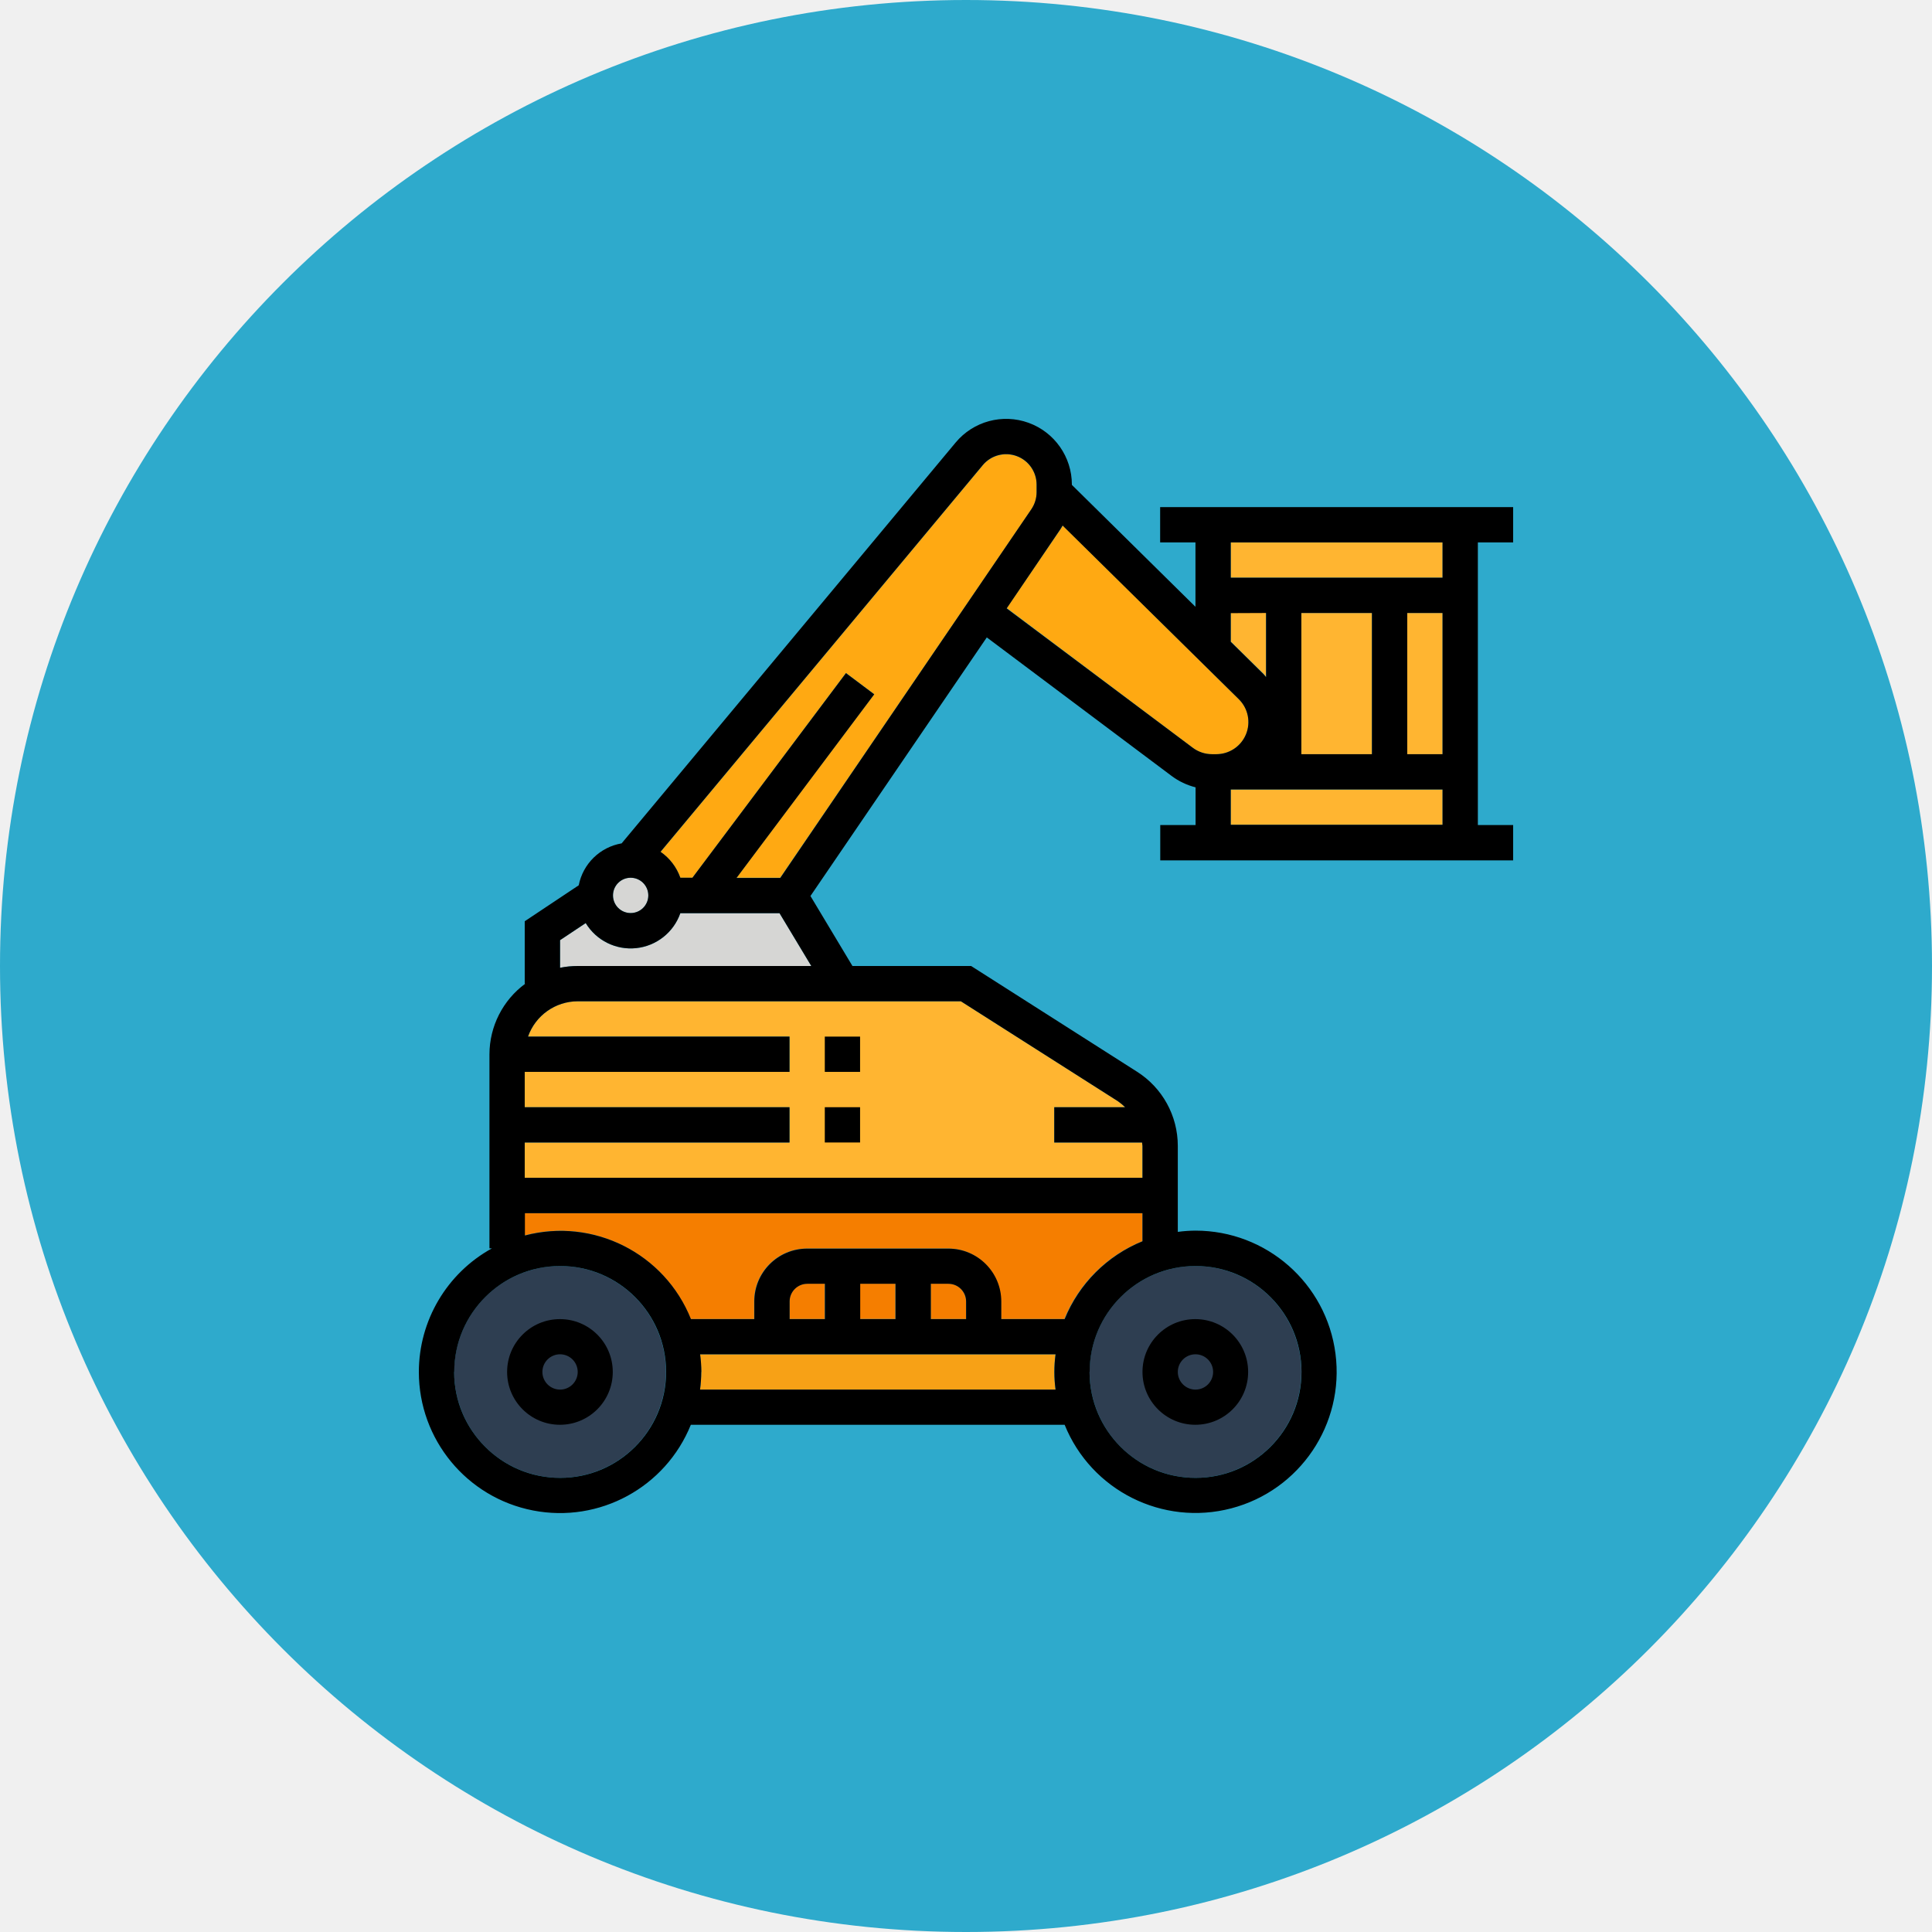
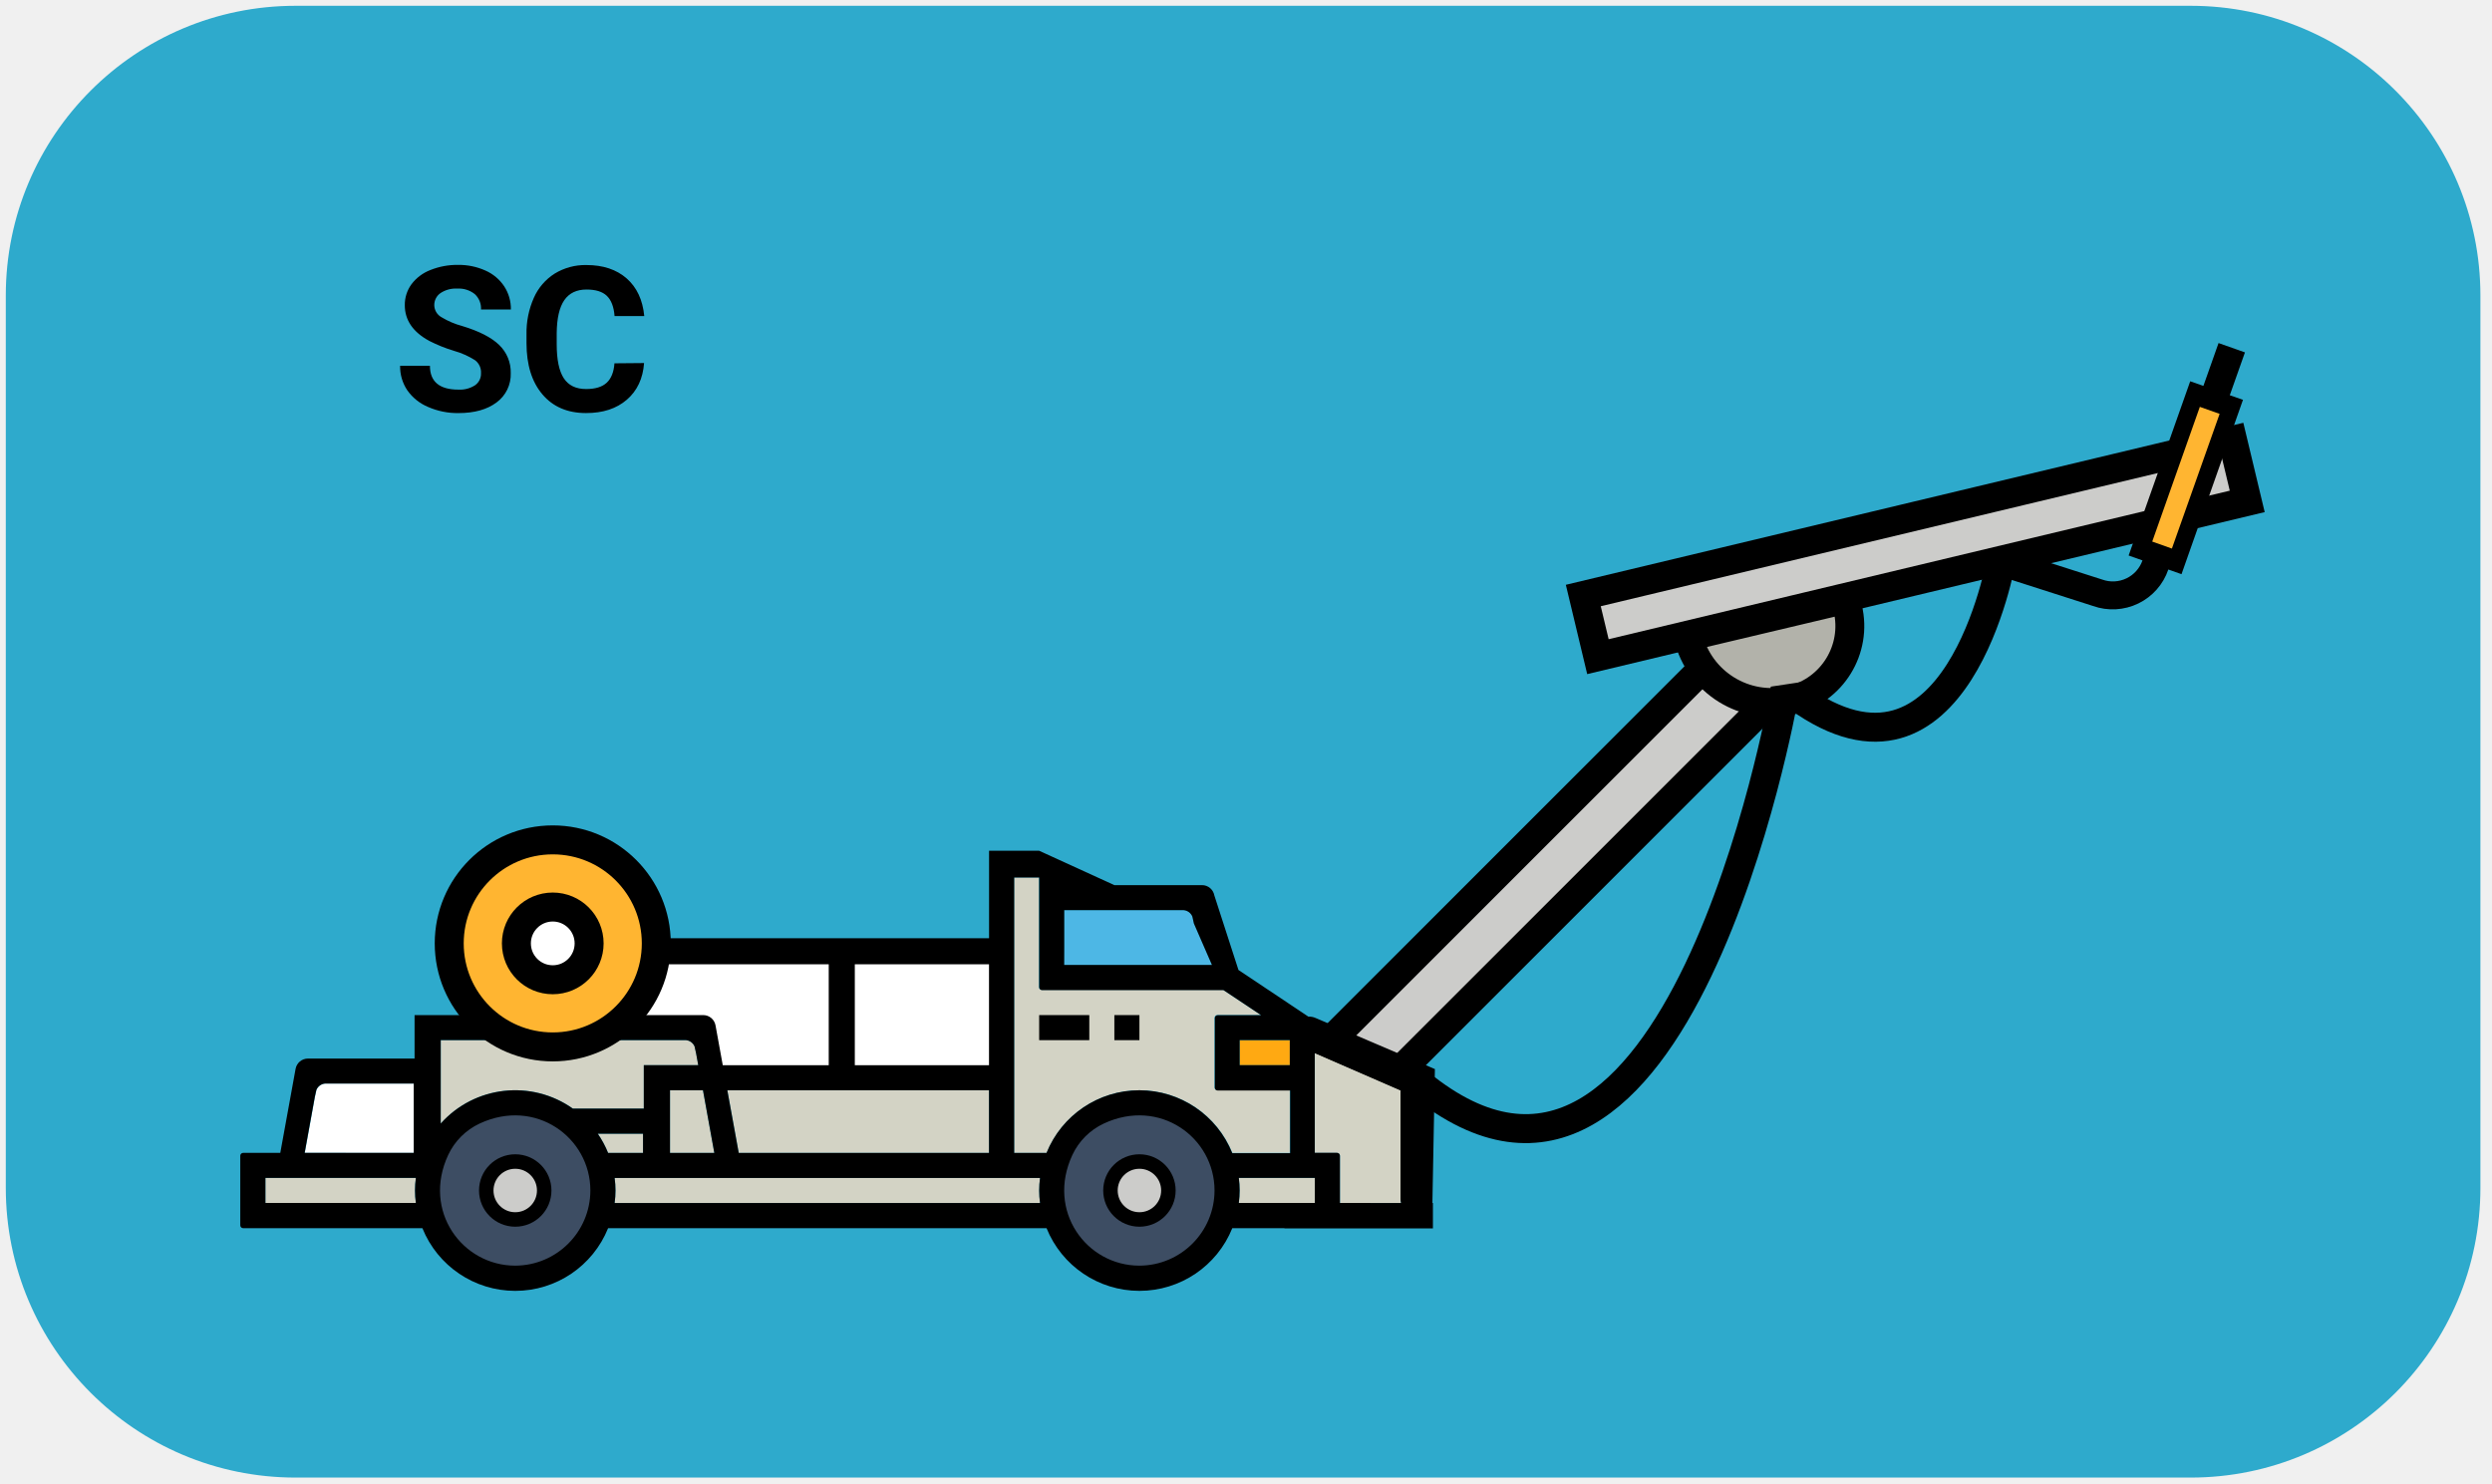
- <svg xmlns="http://www.w3.org/2000/svg" viewBox="0 0 512 512">
-   <circle cx="256" cy="256" fill="#2eaacc" r="256" />
-   <path d="m302.77 328.92v-7.44h-163.71v5.91a37.19 37.19 0 0 1 44 22.16h16.79v-4.68a14 14 0 0 1 14-14h37.42a14 14 0 0 1 14 14v4.68h16.79a37.56 37.56 0 0 1 20.71-20.63z" fill="#f57e00" />
-   <circle cx="148.42" cy="363.58" fill="#2e3e51" r="28.06" transform="matrix(.9238795 -.3826834 .3826834 .9238795 -127.84 84.47)" />
-   <path d="m251.32 340.19h-4.67v9.36h9.35v-4.68a4.69 4.69 0 0 0 -4.68-4.68z" fill="#f57e00" />
-   <path d="m227.94 340.19h9.35v9.35h-9.35z" fill="#f57e00" />
-   <circle cx="316.81" cy="363.58" fill="#2e3e51" r="28.06" transform="matrix(.9238795 -.3826834 .3826834 .9238795 -115.02 148.91)" />
-   <path d="m180.3 232.61h3.2l40.69-54.26 7.49 5.62-36.49 48.64h11.57l66.55-97.61a8.1 8.1 0 0 0 1.4-4.54v-2a8.07 8.07 0 0 0 -14.26-5.17l-85.4 102.48a14.06 14.06 0 0 1 5.25 6.84z" fill="#ffa912" />
-   <path d="m185.51 358.9a36.3 36.3 0 0 1 .33 4.68 38 38 0 0 1 -.32 4.68h94.19a34.38 34.38 0 0 1 0-9.36z" fill="#f7a116" />
-   <path d="m213.9 340.19a4.68 4.68 0 0 0 -4.67 4.68v4.68h9.35v-9.36z" fill="#f57e00" />
-   <path d="m372.94 162.45h9.35v37.42h-9.35z" fill="#ffb531" />
-   <path d="m326.16 170 8.72 8.6c.23.23.41.52.64.77v-17h-9.36z" fill="#ffb531" />
-   <path d="m316.1 198.17a8.52 8.52 0 0 0 5.1 1.7h1.12a8.51 8.51 0 0 0 6-14.57l-46.67-46.06c-.2.34-.37.7-.6 1l-14.25 20.91z" fill="#ffa912" />
-   <circle cx="167.13" cy="237.29" fill="#d6d6d4" r="4.68" />
-   <path d="m148.42 249.15v7.32a23.29 23.29 0 0 1 4.68-.47h61.9l-8.42-14h-26.28a13.94 13.94 0 0 1 -25.08 2.65z" fill="#d6d6d4" />
-   <g fill="#ffb531">
-     <path d="m139.06 302.77v9.36h163.71v-8.44c0-.31-.09-.61-.11-.92h-23.27v-9.35h18.78a15 15 0 0 0 -1.89-1.57l-41.64-26.5h-101.54a14 14 0 0 0 -13.17 9.36h69.3v9.35h-70.17v9.36h70.17v9.35z" />
-     <path d="m326.16 209.23h56.13v9.35h-56.13z" />
-     <path d="m326.16 143.74h56.13v9.35h-56.13z" />
-     <path d="m344.87 162.45h18.71v37.42h-18.71z" />
+ <svg xmlns="http://www.w3.org/2000/svg" viewBox="0 0 860 512">
+   <defs>
+     <style>.cls-1{fill:#2eaacc;}.cls-2,.cls-5{fill:#ccccca;}.cls-10,.cls-11,.cls-13,.cls-2,.cls-5,.cls-9{stroke:#000;stroke-miterlimit:10;}.cls-10,.cls-11,.cls-13,.cls-2,.cls-9{stroke-width:10px;}.cls-10,.cls-3{fill:#fff;}.cls-4{fill:#3d4d63;}.cls-5{stroke-width:5px;}.cls-6{fill:#d3d3c5;}.cls-7{fill:#4db7e5;}.cls-8{fill:#ffa912;}.cls-12,.cls-9{fill:#ffb531;}.cls-11{fill:#b2b2aa;}.cls-13{fill:none;}</style>
+   </defs>
+   <g id="Equipments">
+     <rect class="cls-1" x="2" y="2" width="854" height="508" rx="100" />
+     <path d="M166,128.83a5.24,5.24,0,0,0-2-4.46,27.13,27.13,0,0,0-7.38-3.29,52.13,52.13,0,0,1-8.45-3.4q-8.47-4.58-8.47-12.34a12,12,0,0,1,2.27-7.19,14.81,14.81,0,0,1,6.53-4.94A24.66,24.66,0,0,1,158,91.43a22.3,22.3,0,0,1,9.5,1.94A15.07,15.07,0,0,1,174,98.82a14.22,14.22,0,0,1,2.31,8H166a6.69,6.69,0,0,0-2.15-5.31,8.83,8.83,0,0,0-6.05-1.9,9.43,9.43,0,0,0-5.84,1.59,5,5,0,0,0-2.09,4.19,4.83,4.83,0,0,0,2.44,4.07,27.54,27.54,0,0,0,7.2,3.07q8.74,2.64,12.75,6.53a13,13,0,0,1,4,9.71,12,12,0,0,1-4.89,10.13q-4.89,3.68-13.16,3.68a25.29,25.29,0,0,1-10.46-2.11,16.53,16.53,0,0,1-7.19-5.76,14.66,14.66,0,0,1-2.48-8.47h10.29q0,8.24,9.84,8.24a9.59,9.59,0,0,0,5.71-1.49A4.83,4.83,0,0,0,166,128.83Z" />
+     <path d="M222.27,125.31q-.57,8-5.93,12.64t-14.1,4.62q-9.57,0-15.05-6.45t-5.49-17.68v-3a29.74,29.74,0,0,1,2.53-12.64,18.93,18.93,0,0,1,7.23-8.39,20.22,20.22,0,0,1,10.92-2.93q8.61,0,13.88,4.62t6.08,13H212.09c-.25-3.21-1.15-5.54-2.68-7s-3.88-2.17-7-2.17q-5.13,0-7.67,3.68t-2.62,11.39v3.76q0,8.07,2.45,11.8t7.7,3.72q4.75,0,7.1-2.17t2.68-6.71Z" />
+     <rect class="cls-2" x="528.45" y="190.1" width="24.26" height="209.68" transform="translate(366.88 -295.86) rotate(45)" />
+     <rect class="cls-2" x="650.14" y="74.11" width="21.7" height="230.4" transform="translate(691.34 -497.59) rotate(76.55)" />
+     <polygon class="cls-3" points="214.12 354.69 229.62 328.21 345.47 328.21 345.47 373.41 246.53 371.93 241.03 357.73 214.12 354.69" />
+     <circle class="cls-4" cx="177.82" cy="410.91" r="28.23" transform="translate(-269.86 417.94) rotate(-67.5)" />
+     <path class="cls-5" d="M177.81,400.91a10,10,0,1,0,10,10A10,10,0,0,0,177.81,400.91Z" />
+     <circle class="cls-4" cx="393.22" cy="410.91" r="28.23" transform="translate(-136.89 616.95) rotate(-67.5)" />
+     <path class="cls-5" d="M393.22,400.91a10,10,0,1,0,10,10A10,10,0,0,0,393.22,400.91Z" />
+     <path class="cls-6" d="M221.93,397.94v-6.62H206.3a34.56,34.56,0,0,1,3.56,6.63Z" />
+     <path class="cls-6" d="M212.11,406.59a31.25,31.25,0,0,1,0,8.64H358.92a32,32,0,0,1,0-8.64Z" />
+     <path class="cls-6" d="M152.11,387.8a34.47,34.47,0,0,1,45.64-5.13h24.43v-15H241l-.74-4.08-.53-2.38a3.58,3.58,0,0,0-3-2.19h-84.6Z" />
+     <path class="cls-6" d="M91.6,406.59v8.64h51.92a31.25,31.25,0,0,1,0-8.64Z" />
+     <path class="cls-6" d="M445.11,397.94V376.32h-25a1,1,0,0,1-1-1v-24a1,1,0,0,1,1-1h15l-13-8.65h-62.6a1,1,0,0,1-1-1V302.87H350v95.07h11.19a34.56,34.56,0,0,1,64.1,0Z" />
+     <polygon class="cls-6" points="341.33 397.94 341.33 376.31 251 376.31 254.94 397.94 341.33 397.94" />
+     <path class="cls-3" d="M142.83,397.94V374h-30.6a3.58,3.58,0,0,0-3,2.19l-.53,2.38-3.51,19.35Z" />
+     <polygon class="cls-6" points="231.22 397.94 246.53 397.94 242.6 376.31 231.22 376.31 231.22 397.94" />
+     <path class="cls-7" d="M367.27,327v6.11h51l-6.24-14.34-.53-2.39a3.58,3.58,0,0,0-3-2.19H367.27Z" />
+     <path class="cls-6" d="M483.35,376.34l-28.66-12.47-.93-.41v34.48h7.68a1,1,0,0,1,1,1v16.33h21.12a5.37,5.37,0,0,1-.18-1.4V376.34Z" />
+     <path class="cls-6" d="M443.31,415.23h10.45v-8.64H427.52a32,32,0,0,1,0,8.64Z" />
+     <rect class="cls-8" x="427.81" y="359.02" width="17.3" height="8.65" />
+     <rect x="358.62" y="350.37" width="17.3" height="8.65" />
+     <rect x="384.57" y="350.37" width="8.65" height="8.65" />
+     <path d="M495.19,369,454,351.36a5.6,5.6,0,0,0-2.48-.46l-24.12-16.1-8.33-25.75a4.31,4.31,0,0,0-4.25-3.54H384.57l-25.95-11.86H341.33v30.19H226.49v9H286v34.83H249.43l-2.5-13.75a4.31,4.31,0,0,0-4.25-3.55H143.07v15H106.26a4.33,4.33,0,0,0-4.25,3.55l-5.28,29H83.92a1,1,0,0,0-1,1v24a1,1,0,0,0,1,1h61.85a34.55,34.55,0,0,0,64.09,0H361.17a34.56,34.56,0,0,0,64.1,0h18V424h51.24v-8.78h-.18Zm-386.54,9.56.53-2.38a3.58,3.58,0,0,1,3-2.19h30.6v23.92H105.14Zm34.87,36.64H91.6v-8.64h51.92A31.25,31.25,0,0,0,143.52,415.23ZM367.27,327V314.15h41.21a3.58,3.58,0,0,1,3,2.19l.53,2.39,6.24,14.34h-51ZM295,332.84h46.31v34.83H295Zm46.31,43.48v21.62H254.94L251,376.32Zm-94.8,21.62H231.22V376.32H242.6Zm-68.71,38.91c-18.28,0-32.15-18.9-23.12-38.22a22.5,22.5,0,0,1,10.84-10.83c19.32-9,38.22,4.83,38.22,23.11A26,26,0,0,1,177.82,436.85Zm19.93-54.18h0a34.47,34.47,0,0,0-45.64,5.13V359h84.6a3.58,3.58,0,0,1,3,2.19l.53,2.38.74,4.08H222.18v15H197.75Zm8.55,8.64h15.63v6.62H209.86A34.56,34.56,0,0,0,206.3,391.31Zm152.62,23.92H212.11a31.25,31.25,0,0,0,0-8.64H358.92A32,32,0,0,0,358.92,415.23Zm34.3,21.62c-18.28,0-32.14-18.9-23.11-38.22a22.44,22.44,0,0,1,10.83-10.83c19.32-9,38.22,4.83,38.22,23.11A26,26,0,0,1,393.22,436.85Zm0-60.54a34.57,34.57,0,0,0-32.05,21.63H350V302.87h8.64v37.89a1,1,0,0,0,1,1h62.6l13,8.65h-15a1,1,0,0,0-1,1v24a1,1,0,0,0,1,1h25v21.62H425.27A34.57,34.57,0,0,0,393.22,376.31ZM445.11,359v8.65h-17.3V359Zm8.65,56.21H427.52a32,32,0,0,0,0-8.64h26.24Zm8.65,0V398.9a1,1,0,0,0-1-1h-7.68V363.46l.93.41,28.66,12.47v37.49a5.37,5.37,0,0,0,.18,1.4Z" />
+     <path class="cls-9" d="M190.76,289.89a35.73,35.73,0,1,0,35.73,35.73A35.73,35.73,0,0,0,190.76,289.89Z" />
+     <path class="cls-10" d="M190.76,313.07a12.55,12.55,0,1,0,12.55,12.55A12.55,12.55,0,0,0,190.76,313.07Z" />
+     <path class="cls-11" d="M587.35,211.79h56a0,0,0,0,1,0,0v3.26A26.39,26.39,0,0,1,617,241.45h0a29.65,29.65,0,0,1-29.65-29.65v0A0,0,0,0,1,587.35,211.79Z" transform="matrix(0.97, -0.23, 0.23, 0.97, -35.84, 149.37)" />
+     <path d="M769.51,136.42l5.23-14.79-9.11-3.22L760.4,133.2l-4.55-1.6L734.6,191.74l4.78,1.69a10.81,10.81,0,0,1-13.86,6.62l-33.45-10.71-3.22,9.1,33.45,10.72a20.29,20.29,0,0,0,26-12.59l4.55,1.61L774.06,138Z" />
+     <path class="cls-12" d="M749.53,189.34,766,142.85l-6.83-2.42-16.43,46.5Z" />
+     <path class="cls-13" d="M690.65,193.37s-15.22,86.92-70.25,47.29l-5,.75S578.88,446.63,489.89,374" />
  </g>
-   <path d="m111 363.58a37.4 37.4 0 0 0 72.08 14h99.06a37.41 37.41 0 1 0 34.67-51.45 36.05 36.05 0 0 0 -4.68.33v-22.8a23.27 23.27 0 0 0 -10.83-19.66l-43.94-28h-31.45l-11.13-18.55 46.73-68.53 49 36.73a17.84 17.84 0 0 0 6.33 3v10h-9.36v9.36h93.52v-9.36h-9.35v-74.91h9.35v-9.35h-93.55v9.35h9.36v17.07l-32.75-32.31v-.08a17.42 17.42 0 0 0 -30.8-11.15l-88.52 106.23a14 14 0 0 0 -11.37 11.11l-14.31 9.53v16.54h.15a23.29 23.29 0 0 0 -9.5 18.71v51.45h.64a37.43 37.43 0 0 0 -19.35 32.74zm60.81-126.29a4.68 4.68 0 1 1 -4.68-4.68 4.69 4.69 0 0 1 4.68 4.68zm210.48-84.19h-56.13v-9.36h56.13zm-46.77 9.35v17c-.23-.25-.41-.54-.64-.77l-8.72-8.6v-7.59zm28.06 0v37.42h-18.71v-37.42zm18.71 37.42h-9.35v-37.42h9.35zm-56.13 9.36h56.13v9.35h-56.13zm-59.38-48 14.22-20.96c.23-.33.4-.69.6-1l46.7 46.03a8.51 8.51 0 0 1 -6 14.57h-1.1a8.52 8.52 0 0 1 -5.1-1.7zm-60 71.43h-11.59l36.49-48.66-7.49-5.62-40.69 54.23h-3.2a14.06 14.06 0 0 0 -5.25-6.88l85.4-102.48a8.07 8.07 0 0 1 14.26 5.17v2a8.1 8.1 0 0 1 -1.4 4.54zm8.22 23.34h-61.9a23.29 23.29 0 0 0 -4.68.47v-7.32l6.8-4.53a13.94 13.94 0 0 0 25.08-2.62h26.28zm87.77 56.13h-163.71v-9.36h70.17v-9.35h-70.17v-9.36h70.17v-9.35h-69.3a14 14 0 0 1 13.17-9.36h101.54l41.64 26.5a15 15 0 0 1 1.89 1.57h-18.78v9.35h23.27c0 .31.11.61.11.92zm-14 51.45a28.07 28.07 0 1 1 28.07 28.07 28.09 28.09 0 0 1 -28.1-28.07zm-102.9 0a36.3 36.3 0 0 0 -.33-4.68h94.2a34.38 34.38 0 0 0 0 9.36h-94.22a38 38 0 0 0 .32-4.68zm60.81-14v-9.36h4.67a4.69 4.69 0 0 1 4.68 4.68v4.68zm-18.71 0v-9.36h9.35v9.36zm-18.71 0v-4.68a4.68 4.68 0 0 1 4.67-4.68h4.68v9.36zm-26.15 0a37.19 37.19 0 0 0 -44-22.16v-5.91h163.66v7.44a37.56 37.56 0 0 0 -20.63 20.63h-16.79v-4.68a14 14 0 0 0 -14-14h-37.45a14 14 0 0 0 -14 14v4.68zm-62.73 14a28.07 28.07 0 1 1 28.07 28.07 28.09 28.09 0 0 1 -28.1-28.07z" />
-   <path d="m134.39 363.58a14 14 0 1 0 14-14 14 14 0 0 0 -14 14zm9.35 0a4.68 4.68 0 1 1 4.68 4.68 4.69 4.69 0 0 1 -4.68-4.68z" />
-   <path d="m302.77 363.58a14 14 0 1 0 14-14 14 14 0 0 0 -14 14zm9.36 0a4.68 4.68 0 1 1 4.68 4.68 4.69 4.69 0 0 1 -4.68-4.68z" />
-   <path d="m218.58 274.71h9.35v9.35h-9.35z" />
-   <path d="m218.58 293.42h9.35v9.35h-9.35z" />
</svg>
